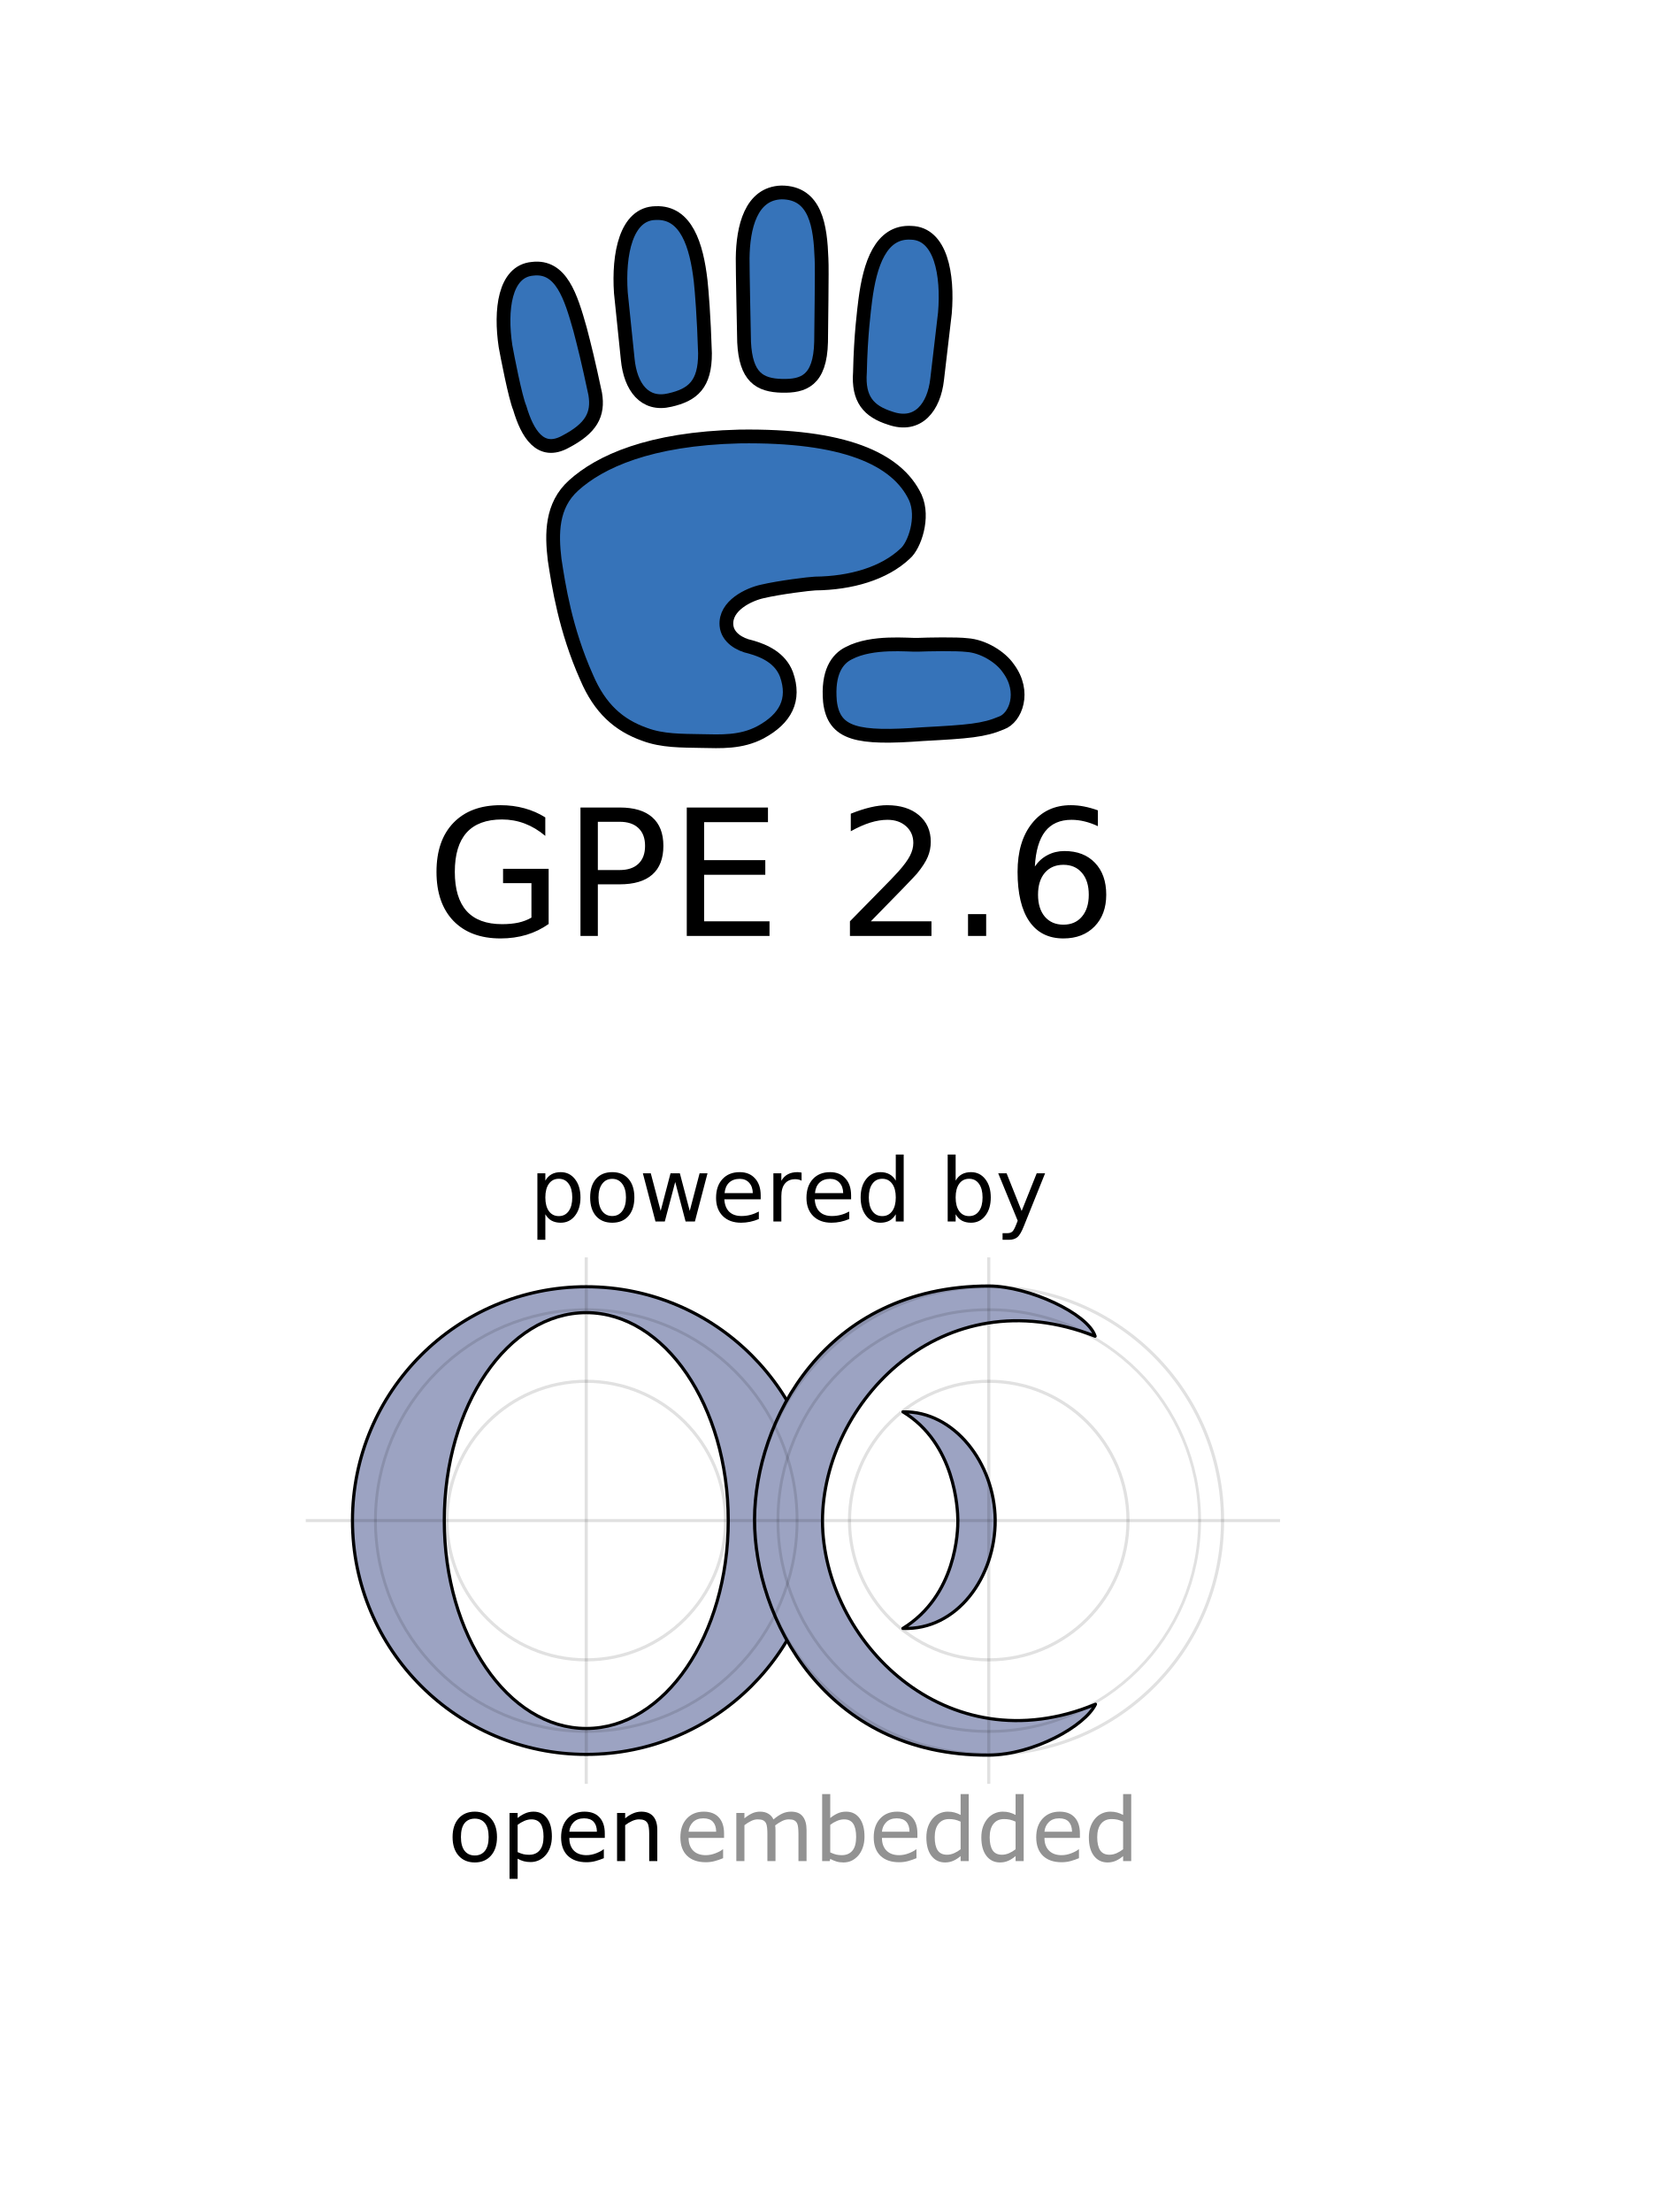
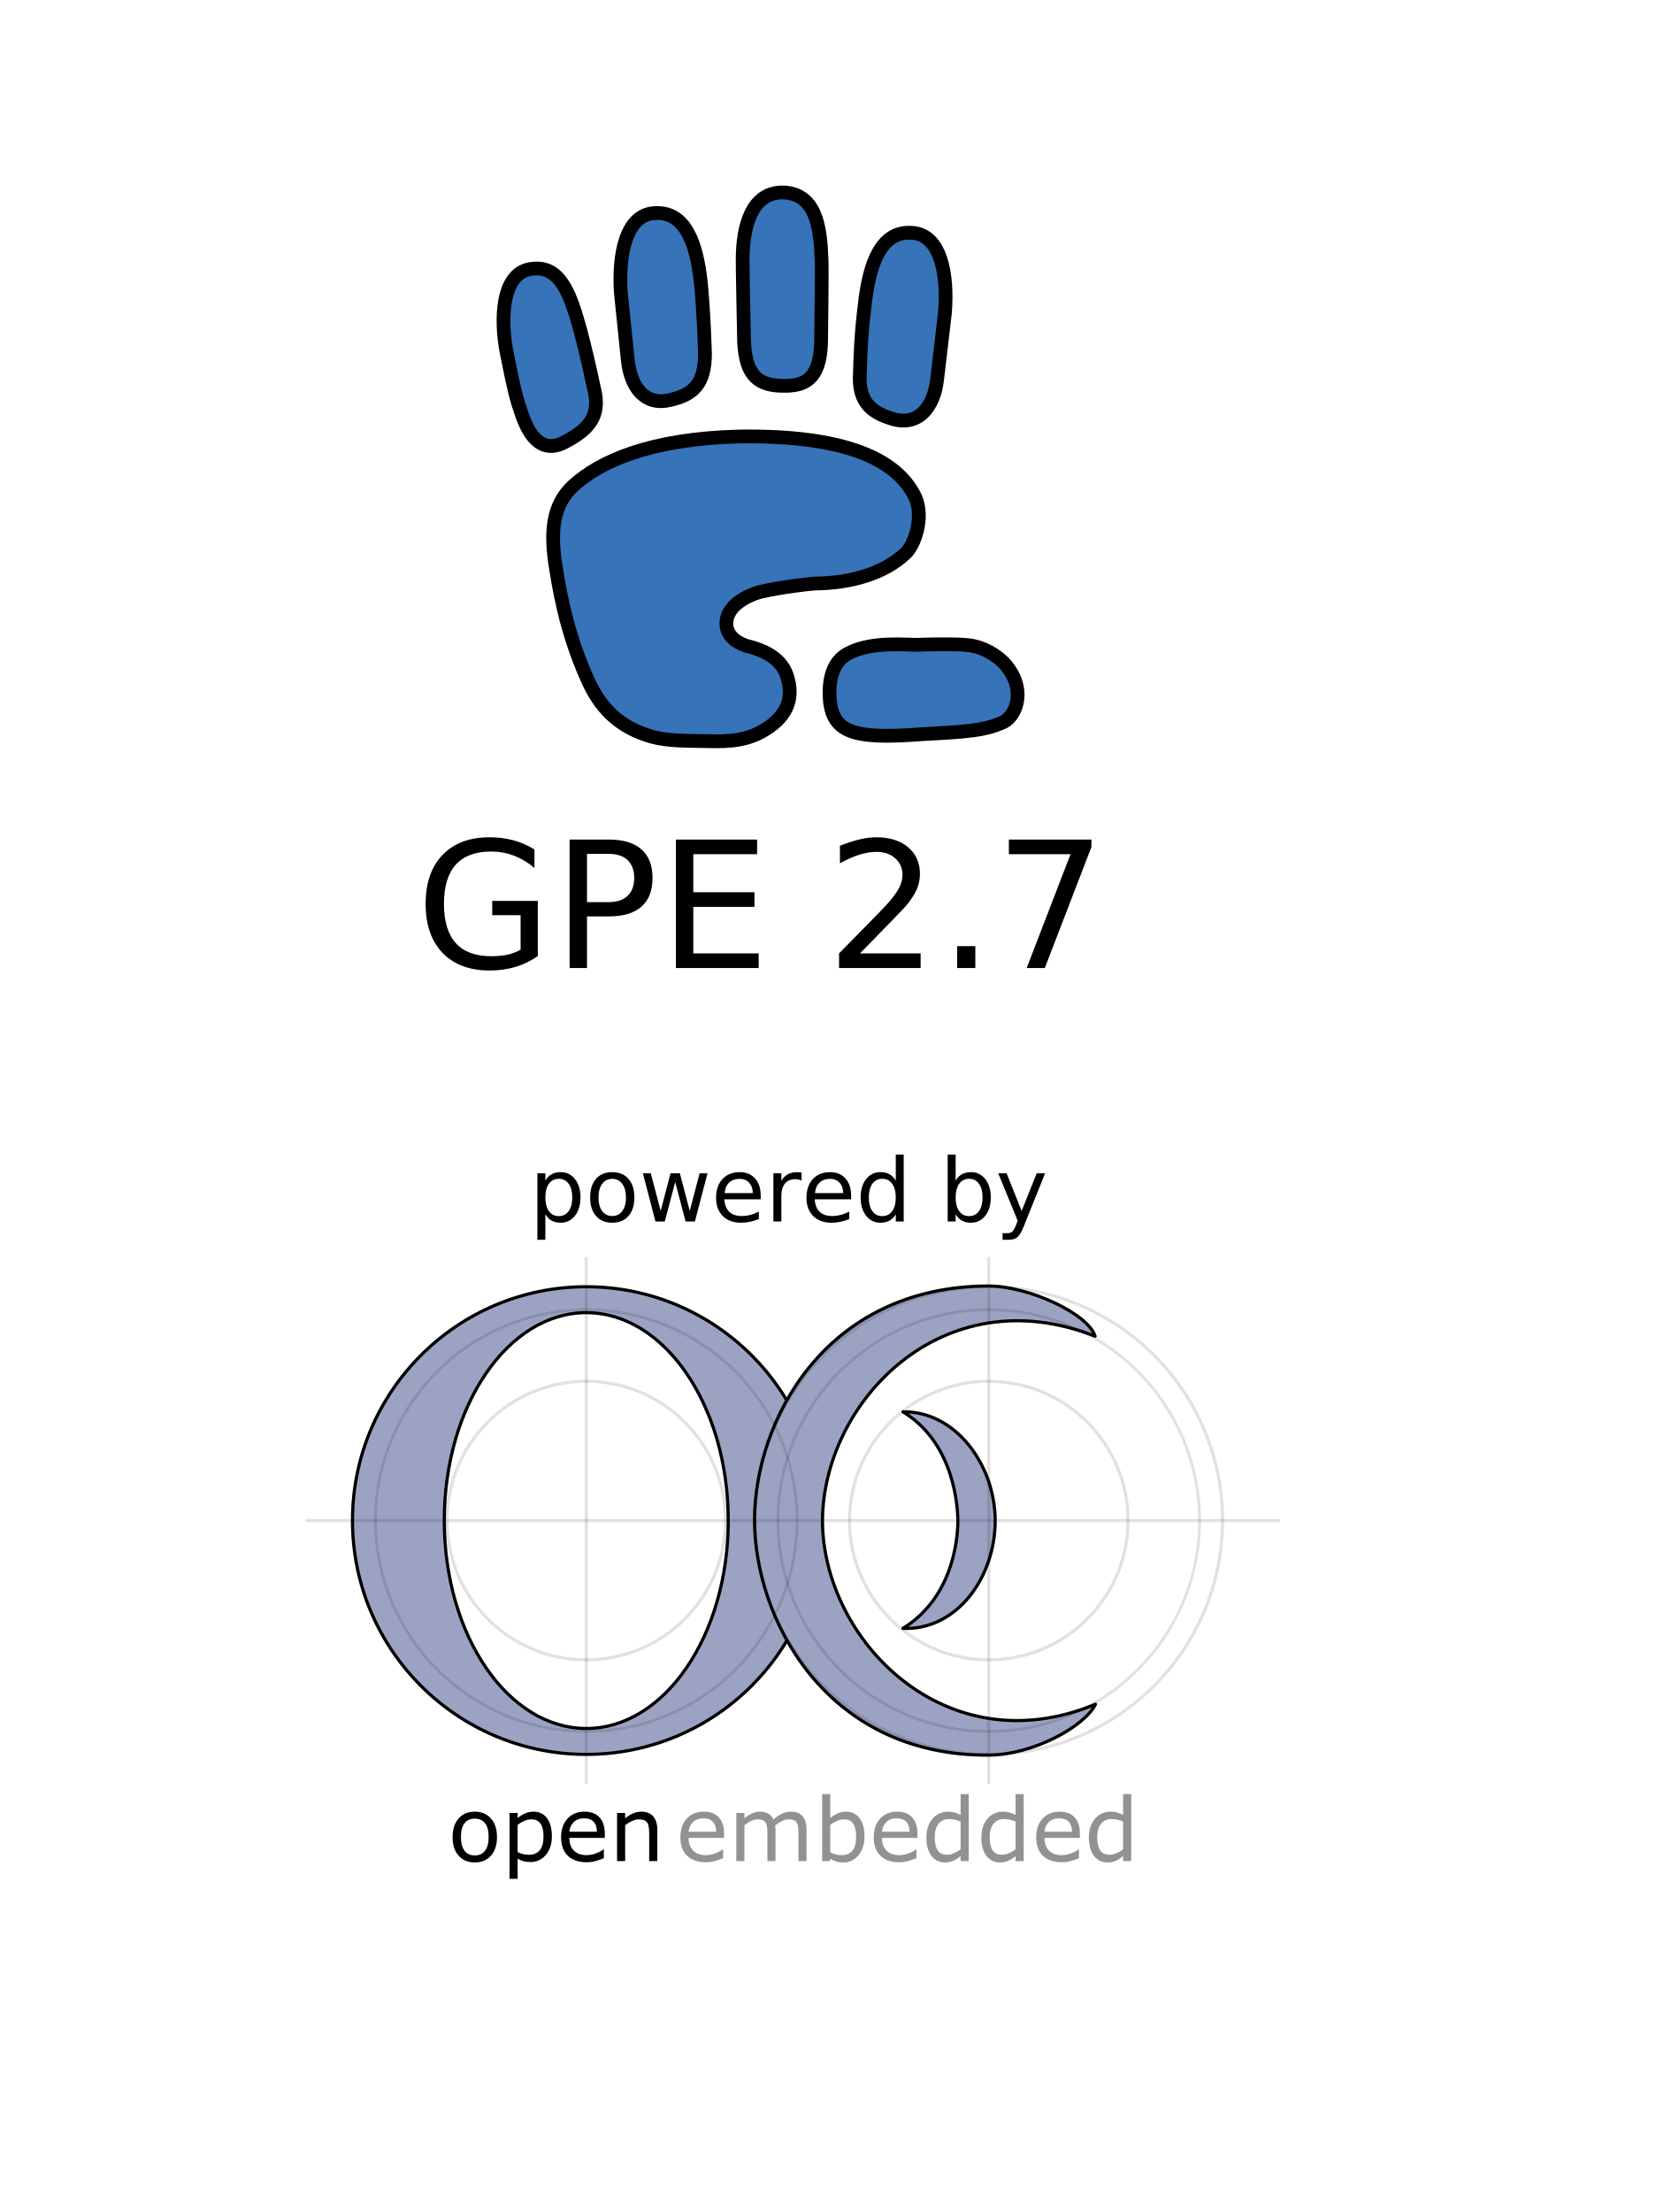
<svg xmlns="http://www.w3.org/2000/svg" id="svg1" width="170pt" height="226pt">
  <defs id="defs3" />
  <path style="fill:#9ca3c2;fill-rule:evenodd;stroke:#000000;stroke-width:0.863;stroke-linecap:round;stroke-linejoin:round;" d="M 150.606,91.743 C 150.606,126.909 122.065,155.45 86.899,155.45 C 51.733,155.45 23.192,126.909 23.192,91.743 C 23.192,56.577 51.733,28.036 86.899,28.036 C 122.065,28.036 150.606,56.577 150.606,91.743 z M 125.591,91.743 C 125.591,123.013 108.257,148.391 86.899,148.391 C 65.541,148.391 48.207,123.013 48.207,91.743 C 48.207,60.474 65.541,35.096 86.899,35.096 C 108.257,35.096 125.591,60.474 125.591,91.743 z " id="path861" transform="matrix(0.5,0,0,0.5,36.4299,161.2702)" />
  <path style="fill:#9ca3c2;fill-rule:evenodd;stroke:#000000;stroke-width:0.863;stroke-linecap:round;stroke-linejoin:round;" d="M 132.751,91.356 C 132.874,64.918 151.728,27.859 196.64,27.835 C 207.455,27.891 223.639,35.347 225.56,41.517 C 183.84,25.117 151.356,59.62 151.265,91.865 C 151.427,124.366 184.868,158.684 225.665,141.784 C 222.828,147.711 208.802,155.593 196.503,155.65 C 151.845,155.859 132.628,118.05 132.751,91.356 z " id="path869" transform="matrix(0.5,0,0,0.5,36.4299,161.2702)" />
  <path style="fill:#9ca3c2;fill-rule:evenodd;stroke:#000000;stroke-width:0.863;stroke-linecap:round;stroke-linejoin:round;" d="M 173.209 62.125 C 187.101 61.829 198.17 76.017 198.335 91.566 C 198.413 107.2 187.913 121.687 173.185 121.126 C 187.796 112.152 188.192 94.485 188.159 91.616 C 188.127 88.661 187.449 70.739 173.209 62.125 z " id="path877" transform="matrix(0.5,0,0,0.5,36.4299,161.2702)" />
  <path transform="matrix(0.214671,0,0,0.214671,-58.23349,25.56978)" style="font-size:56;stroke-width:3pt;font-family:Verdana;" d="M 688.459,1061.92 L 683.318,1061.92 L 683.318,1044.53 C 683.318,1043.126 683.236,1041.813 683.072,1040.592 C 682.908,1039.352 682.607,1038.386 682.17,1037.694 C 681.714,1036.928 681.058,1036.363 680.201,1035.998 C 679.344,1035.616 678.232,1035.424 676.865,1035.424 C 675.461,1035.424 673.994,1035.77 672.463,1036.463 C 670.932,1037.156 669.464,1038.04 668.06,1039.116 L 668.06,1061.92 L 662.92,1061.92 L 662.92,1031.377 L 668.06,1031.377 L 668.06,1034.768 C 669.665,1033.437 671.323,1032.398 673.037,1031.651 C 674.751,1030.903 676.51,1030.53 678.314,1030.53 C 681.614,1030.53 684.129,1031.523 685.861,1033.51 C 687.593,1035.497 688.459,1038.359 688.459,1042.096 L 688.459,1061.92 z M 655.127,1047.182 L 632.623,1047.182 C 632.623,1049.06 632.905,1050.7 633.471,1052.104 C 634.036,1053.489 634.81,1054.629 635.795,1055.522 C 636.743,1056.397 637.864,1057.053 639.158,1057.491 C 640.471,1057.928 641.911,1058.147 643.478,1058.147 C 645.557,1058.147 647.644,1057.737 649.74,1056.916 C 651.855,1056.078 653.359,1055.257 654.252,1054.455 L 654.525,1054.455 L 654.525,1060.061 C 652.793,1060.79 651.025,1061.401 649.221,1061.893 C 647.416,1062.385 645.52,1062.631 643.533,1062.631 C 638.465,1062.631 634.51,1061.264 631.666,1058.53 C 628.822,1055.777 627.4,1051.876 627.4,1046.826 C 627.4,1041.832 628.758,1037.867 631.474,1034.932 C 634.209,1031.997 637.8,1030.53 642.248,1030.53 C 646.368,1030.53 649.54,1031.733 651.764,1034.139 C 654.006,1036.545 655.127,1039.963 655.127,1044.393 L 655.127,1047.182 z M 650.123,1043.244 C 650.105,1040.546 649.421,1038.459 648.072,1036.983 C 646.741,1035.506 644.709,1034.768 641.974,1034.768 C 639.222,1034.768 637.025,1035.579 635.385,1037.201 C 633.762,1038.824 632.842,1040.838 632.623,1043.244 L 650.123,1043.244 z M 621.549,1046.28 C 621.549,1048.759 621.193,1051.028 620.482,1053.088 C 619.771,1055.13 618.769,1056.862 617.474,1058.283 C 616.271,1059.632 614.849,1060.681 613.209,1061.428 C 611.586,1062.157 609.864,1062.522 608.041,1062.522 C 606.455,1062.522 605.015,1062.349 603.721,1062.002 C 602.445,1061.656 601.141,1061.118 599.81,1060.389 L 599.81,1073.186 L 594.67,1073.186 L 594.67,1031.377 L 599.81,1031.377 L 599.81,1034.576 C 601.178,1033.428 602.709,1032.471 604.404,1031.705 C 606.118,1030.921 607.941,1030.53 609.873,1030.53 C 613.555,1030.53 616.417,1031.924 618.459,1034.713 C 620.519,1037.484 621.549,1041.339 621.549,1046.28 z M 616.244,1046.416 C 616.244,1042.734 615.615,1039.981 614.357,1038.158 C 613.099,1036.335 611.167,1035.424 608.56,1035.424 C 607.084,1035.424 605.598,1035.743 604.103,1036.381 C 602.609,1037.019 601.178,1037.858 599.81,1038.897 L 599.81,1056.205 C 601.269,1056.862 602.517,1057.308 603.557,1057.545 C 604.614,1057.782 605.808,1057.901 607.139,1057.901 C 610.001,1057.901 612.234,1056.935 613.838,1055.002 C 615.442,1053.07 616.244,1050.208 616.244,1046.416 z M 586.713,1046.662 C 586.713,1051.639 585.437,1055.567 582.885,1058.447 C 580.333,1061.328 576.915,1062.768 572.631,1062.768 C 568.31,1062.768 564.874,1061.328 562.322,1058.447 C 559.788,1055.567 558.521,1051.639 558.521,1046.662 C 558.521,1041.686 559.788,1037.757 562.322,1034.877 C 564.874,1031.979 568.31,1030.53 572.631,1030.53 C 576.915,1030.53 580.333,1031.979 582.885,1034.877 C 585.437,1037.757 586.713,1041.686 586.713,1046.662 z M 581.408,1046.662 C 581.408,1042.707 580.633,1039.772 579.084,1037.858 C 577.534,1035.925 575.383,1034.959 572.631,1034.959 C 569.842,1034.959 567.672,1035.925 566.123,1037.858 C 564.592,1039.772 563.826,1042.707 563.826,1046.662 C 563.826,1050.491 564.601,1053.398 566.15,1055.385 C 567.7,1057.354 569.86,1058.338 572.631,1058.338 C 575.365,1058.338 577.507,1057.363 579.057,1055.412 C 580.624,1053.444 581.408,1050.527 581.408,1046.662 z " id="path1883" />
  <path transform="matrix(0.214671,0,0,0.214671,-59.40027,25.56978)" style="font-size:56;fill:#929292;stroke-width:3pt;font-family:Verdana;" d="M 994.687,1061.92 L 989.546,1061.92 L 989.546,1058.721 C 988.069,1059.997 986.529,1060.991 984.925,1061.701 C 983.321,1062.412 981.58,1062.768 979.702,1062.768 C 976.056,1062.768 973.158,1061.364 971.007,1058.557 C 968.874,1055.75 967.808,1051.858 967.808,1046.881 C 967.808,1044.293 968.172,1041.987 968.901,1039.963 C 969.649,1037.94 970.651,1036.217 971.909,1034.795 C 973.149,1033.41 974.589,1032.352 976.23,1031.623 C 977.888,1030.894 979.602,1030.53 981.37,1030.53 C 982.974,1030.53 984.396,1030.703 985.636,1031.049 C 986.875,1031.377 988.179,1031.897 989.546,1032.608 L 989.546,1019.373 L 994.687,1019.373 L 994.687,1061.92 z M 989.546,1054.401 L 989.546,1036.873 C 988.161,1036.254 986.921,1035.825 985.827,1035.588 C 984.733,1035.351 983.539,1035.233 982.245,1035.233 C 979.365,1035.233 977.123,1036.235 975.519,1038.241 C 973.914,1040.246 973.112,1043.089 973.112,1046.772 C 973.112,1050.399 973.732,1053.161 974.972,1055.057 C 976.211,1056.935 978.198,1057.873 980.933,1057.873 C 982.391,1057.873 983.868,1057.554 985.362,1056.916 C 986.857,1056.26 988.252,1055.421 989.546,1054.401 z M 962.12,1047.182 L 939.616,1047.182 C 939.616,1049.06 939.899,1050.7 940.464,1052.104 C 941.029,1053.489 941.804,1054.629 942.788,1055.522 C 943.736,1056.397 944.857,1057.053 946.151,1057.491 C 947.464,1057.928 948.904,1058.147 950.472,1058.147 C 952.55,1058.147 954.637,1057.737 956.733,1056.916 C 958.848,1056.078 960.352,1055.257 961.245,1054.455 L 961.519,1054.455 L 961.519,1060.061 C 959.787,1060.79 958.019,1061.401 956.214,1061.893 C 954.409,1062.385 952.513,1062.631 950.526,1062.631 C 945.459,1062.631 941.503,1061.264 938.659,1058.53 C 935.815,1055.777 934.394,1051.876 934.394,1046.826 C 934.394,1041.832 935.752,1037.867 938.468,1034.932 C 941.202,1031.997 944.793,1030.53 949.241,1030.53 C 953.361,1030.53 956.533,1031.733 958.757,1034.139 C 960.999,1036.545 962.12,1039.963 962.12,1044.393 L 962.12,1047.182 z M 957.116,1043.244 C 957.098,1040.546 956.414,1038.459 955.065,1036.983 C 953.735,1035.506 951.702,1034.768 948.968,1034.768 C 946.215,1034.768 944.019,1035.579 942.378,1037.201 C 940.756,1038.824 939.835,1040.838 939.616,1043.244 L 957.116,1043.244 z M 926.437,1061.92 L 921.296,1061.92 L 921.296,1058.721 C 919.819,1059.997 918.279,1060.991 916.675,1061.701 C 915.071,1062.412 913.33,1062.768 911.452,1062.768 C 907.806,1062.768 904.908,1061.364 902.757,1058.557 C 900.624,1055.75 899.558,1051.858 899.558,1046.881 C 899.558,1044.293 899.922,1041.987 900.651,1039.963 C 901.399,1037.94 902.401,1036.217 903.659,1034.795 C 904.899,1033.41 906.339,1032.352 907.98,1031.623 C 909.638,1030.894 911.352,1030.53 913.12,1030.53 C 914.724,1030.53 916.146,1030.703 917.386,1031.049 C 918.625,1031.377 919.929,1031.897 921.296,1032.608 L 921.296,1019.373 L 926.437,1019.373 L 926.437,1061.92 z M 921.296,1054.401 L 921.296,1036.873 C 919.911,1036.254 918.671,1035.825 917.577,1035.588 C 916.483,1035.351 915.289,1035.233 913.995,1035.233 C 911.115,1035.233 908.873,1036.235 907.269,1038.241 C 905.664,1040.246 904.862,1043.089 904.862,1046.772 C 904.862,1050.399 905.482,1053.161 906.722,1055.057 C 907.961,1056.935 909.948,1057.873 912.683,1057.873 C 914.141,1057.873 915.618,1057.554 917.112,1056.916 C 918.607,1056.26 920.002,1055.421 921.296,1054.401 z M 891.546,1061.92 L 886.405,1061.92 L 886.405,1058.721 C 884.929,1059.997 883.388,1060.991 881.784,1061.701 C 880.18,1062.412 878.439,1062.768 876.562,1062.768 C 872.916,1062.768 870.017,1061.364 867.866,1058.557 C 865.733,1055.75 864.667,1051.858 864.667,1046.881 C 864.667,1044.293 865.032,1041.987 865.761,1039.963 C 866.508,1037.94 867.511,1036.217 868.769,1034.795 C 870.008,1033.41 871.448,1032.352 873.089,1031.623 C 874.748,1030.894 876.461,1030.53 878.23,1030.53 C 879.834,1030.53 881.256,1030.703 882.495,1031.049 C 883.735,1031.377 885.038,1031.897 886.405,1032.608 L 886.405,1019.373 L 891.546,1019.373 L 891.546,1061.92 z M 886.405,1054.401 L 886.405,1036.873 C 885.02,1036.254 883.78,1035.825 882.687,1035.588 C 881.593,1035.351 880.399,1035.233 879.105,1035.233 C 876.224,1035.233 873.982,1036.235 872.378,1038.241 C 870.774,1040.246 869.972,1043.089 869.972,1046.772 C 869.972,1050.399 870.592,1053.161 871.831,1055.057 C 873.071,1056.935 875.058,1057.873 877.792,1057.873 C 879.25,1057.873 880.727,1057.554 882.222,1056.916 C 883.717,1056.26 885.111,1055.421 886.405,1054.401 z M 858.98,1047.182 L 836.476,1047.182 C 836.476,1049.06 836.758,1050.7 837.323,1052.104 C 837.888,1053.489 838.663,1054.629 839.648,1055.522 C 840.595,1056.397 841.717,1057.053 843.011,1057.491 C 844.323,1057.928 845.763,1058.147 847.331,1058.147 C 849.409,1058.147 851.496,1057.737 853.593,1056.916 C 855.707,1056.078 857.211,1055.257 858.105,1054.455 L 858.378,1054.455 L 858.378,1060.061 C 856.646,1060.79 854.878,1061.401 853.073,1061.893 C 851.269,1062.385 849.373,1062.631 847.386,1062.631 C 842.318,1062.631 838.362,1061.264 835.519,1058.53 C 832.675,1055.777 831.253,1051.876 831.253,1046.826 C 831.253,1041.832 832.611,1037.867 835.327,1034.932 C 838.062,1031.997 841.653,1030.53 846.101,1030.53 C 850.22,1030.53 853.392,1031.733 855.616,1034.139 C 857.858,1036.545 858.98,1039.963 858.98,1044.393 L 858.98,1047.182 z M 853.976,1043.244 C 853.957,1040.546 853.274,1038.459 851.925,1036.983 C 850.594,1035.506 848.562,1034.768 845.827,1034.768 C 843.075,1034.768 840.878,1035.579 839.237,1037.201 C 837.615,1038.824 836.694,1040.838 836.476,1043.244 L 853.976,1043.244 z M 825.401,1046.416 C 825.401,1048.968 825.037,1051.265 824.308,1053.307 C 823.597,1055.349 822.631,1057.062 821.409,1058.447 C 820.115,1059.888 818.693,1060.972 817.144,1061.701 C 815.594,1062.412 813.89,1062.768 812.03,1062.768 C 810.299,1062.768 808.786,1062.558 807.491,1062.139 C 806.197,1061.738 804.921,1061.191 803.663,1060.498 L 803.335,1061.92 L 798.523,1061.92 L 798.523,1019.373 L 803.663,1019.373 L 803.663,1034.576 C 805.103,1033.391 806.635,1032.425 808.257,1031.678 C 809.879,1030.912 811.702,1030.53 813.726,1030.53 C 817.335,1030.53 820.179,1031.915 822.257,1034.686 C 824.353,1037.457 825.401,1041.367 825.401,1046.416 z M 820.097,1046.553 C 820.097,1042.907 819.495,1040.145 818.292,1038.268 C 817.089,1036.372 815.148,1035.424 812.468,1035.424 C 810.973,1035.424 809.46,1035.752 807.929,1036.408 C 806.398,1037.046 804.976,1037.876 803.663,1038.897 L 803.663,1056.397 C 805.121,1057.053 806.37,1057.509 807.409,1057.764 C 808.467,1058.019 809.661,1058.147 810.991,1058.147 C 813.835,1058.147 816.059,1057.217 817.663,1055.358 C 819.286,1053.48 820.097,1050.545 820.097,1046.553 z M 788.624,1061.92 L 783.483,1061.92 L 783.483,1044.53 C 783.483,1043.217 783.42,1041.95 783.292,1040.729 C 783.183,1039.507 782.937,1038.532 782.554,1037.803 C 782.135,1037.019 781.533,1036.427 780.749,1036.026 C 779.965,1035.625 778.835,1035.424 777.358,1035.424 C 775.918,1035.424 774.478,1035.789 773.038,1036.518 C 771.598,1037.229 770.158,1038.14 768.718,1039.252 C 768.773,1039.671 768.818,1040.164 768.855,1040.729 C 768.891,1041.276 768.909,1041.822 768.909,1042.369 L 768.909,1061.92 L 763.769,1061.92 L 763.769,1044.53 C 763.769,1043.181 763.705,1041.905 763.577,1040.701 C 763.468,1039.48 763.222,1038.505 762.839,1037.776 C 762.42,1036.992 761.818,1036.408 761.034,1036.026 C 760.25,1035.625 759.12,1035.424 757.644,1035.424 C 756.24,1035.424 754.827,1035.77 753.405,1036.463 C 752.002,1037.156 750.598,1038.04 749.194,1039.116 L 749.194,1061.92 L 744.054,1061.92 L 744.054,1031.377 L 749.194,1031.377 L 749.194,1034.768 C 750.799,1033.437 752.394,1032.398 753.98,1031.651 C 755.584,1030.903 757.288,1030.53 759.093,1030.53 C 761.171,1030.53 762.93,1030.967 764.37,1031.842 C 765.829,1032.717 766.913,1033.929 767.624,1035.479 C 769.702,1033.729 771.598,1032.471 773.312,1031.705 C 775.025,1030.921 776.857,1030.53 778.808,1030.53 C 782.162,1030.53 784.632,1031.55 786.218,1033.592 C 787.822,1035.616 788.624,1038.45 788.624,1042.096 L 788.624,1061.92 z M 736.261,1047.182 L 713.757,1047.182 C 713.757,1049.06 714.039,1050.7 714.605,1052.104 C 715.17,1053.489 715.944,1054.629 716.929,1055.522 C 717.877,1056.397 718.998,1057.053 720.292,1057.491 C 721.605,1057.928 723.045,1058.147 724.612,1058.147 C 726.69,1058.147 728.778,1057.737 730.874,1056.916 C 732.989,1056.078 734.493,1055.257 735.386,1054.455 L 735.659,1054.455 L 735.659,1060.061 C 733.927,1060.79 732.159,1061.401 730.355,1061.893 C 728.55,1062.385 726.654,1062.631 724.667,1062.631 C 719.599,1062.631 715.644,1061.264 712.8,1058.53 C 709.956,1055.777 708.534,1051.876 708.534,1046.826 C 708.534,1041.832 709.892,1037.867 712.608,1034.932 C 715.343,1031.997 718.934,1030.53 723.382,1030.53 C 727.502,1030.53 730.674,1031.733 732.898,1034.139 C 735.14,1036.545 736.261,1039.963 736.261,1044.393 L 736.261,1047.182 z M 731.257,1043.244 C 731.239,1040.546 730.555,1038.459 729.206,1036.983 C 727.875,1035.506 725.843,1034.768 723.108,1034.768 C 720.356,1034.768 718.159,1035.579 716.519,1037.201 C 714.896,1038.824 713.976,1040.838 713.757,1043.244 L 731.257,1043.244 z " id="path1884" />
  <g id="g945" style="stroke:#000000;stroke-opacity:0.12;" transform="matrix(0.5,0,0,0.5,36.4299,161.2702)">
    <path style="fill:none;fill-opacity:0.75;fill-rule:evenodd;stroke:#000000;stroke-width:1.25;stroke-opacity:0.12;" d="M 210.101,527.64 L 600.376,527.64" id="path840" transform="matrix(0.680271,0,0,0.680271,-132.4632,-267.1952)" />
    <path style="fill:none;fill-rule:evenodd;stroke:#000000;stroke-width:1.25;stroke-linejoin:round;stroke-opacity:0.12;" d="M 577.344,527.64 C 577.344,579.335 535.389,621.289 483.694,621.289 C 432,621.289 390.045,579.335 390.045,527.64 C 390.045,475.946 432,433.991 483.694,433.991 C 535.389,433.991 577.344,475.946 577.344,527.64 z " id="path849" transform="matrix(0.680271,0,0,0.680271,-132.4632,-267.1952)" />
    <path style="fill:none;fill-rule:evenodd;stroke:#000000;stroke-width:1.25;stroke-linejoin:round;stroke-opacity:0.12;" d="M 378.243,527.64 C 378.243,558.431 353.254,583.42 322.463,583.42 C 291.672,583.42 266.683,558.431 266.683,527.64 C 266.683,496.849 291.672,471.86 322.463,471.86 C 353.254,471.86 378.243,496.849 378.243,527.64 z " id="path839" transform="matrix(0.680271,0,0,0.680271,-132.4632,-267.1952)" />
    <path style="fill:none;fill-opacity:0.75;fill-rule:evenodd;stroke:#000000;stroke-width:1.25;stroke-linejoin:round;stroke-opacity:0.12;" d="M 322.463,422.212 L 322.463,633.069" id="path841" transform="matrix(0.680271,0,0,0.680271,-132.4632,-267.1952)" />
    <path style="fill:none;fill-rule:evenodd;stroke:#000000;stroke-width:1.25;stroke-linejoin:round;stroke-opacity:0.12;" d="M 539.475,527.64 C 539.475,558.431 514.485,583.42 483.694,583.42 C 452.904,583.42 427.914,558.431 427.914,527.64 C 427.914,496.849 452.904,471.86 483.694,471.86 C 514.485,471.86 539.475,496.849 539.475,527.64 z " id="path850" transform="matrix(0.680271,0,0,0.680271,-132.4632,-267.1952)" />
    <path style="fill:none;fill-opacity:0.75;fill-rule:evenodd;stroke:#000000;stroke-width:1.25;stroke-linejoin:round;stroke-opacity:0.12;" d="M 483.694,422.212 L 483.694,633.069" id="path851" transform="matrix(0.680271,0,0,0.680271,-132.4632,-267.1952)" />
    <path style="fill:none;fill-rule:evenodd;stroke:#000000;stroke-width:0.767;stroke-linejoin:round;stroke-opacity:0.12;" d="M 144.35,91.743 C 144.35,123.456 118.612,149.194 86.899,149.194 C 55.186,149.194 29.448,123.456 29.448,91.743 C 29.448,60.03 55.186,34.293 86.899,34.293 C 118.612,34.293 144.35,60.03 144.35,91.743 z " id="path943" />
    <path style="fill:none;fill-rule:evenodd;stroke:#000000;stroke-width:0.767;stroke-linejoin:round;stroke-opacity:0.12;" d="M 254.031,91.743 C 254.031,123.456 228.293,149.194 196.58,149.194 C 164.867,149.194 139.13,123.456 139.13,91.743 C 139.13,60.03 164.867,34.292 196.58,34.292 C 228.293,34.292 254.031,60.03 254.031,91.743 z " id="path944" />
  </g>
  <path transform="translate(-96.25,95)" style="font-size:12;stroke-width:1pt;font-family:Bitstream Vera Sans;" d="M 235.763,72.007 C 235.458,72.789 235.161,73.298 234.872,73.537 C 234.583,73.775 234.196,73.894 233.712,73.894 L 232.851,73.894 L 232.851,72.992 L 233.483,72.992 C 233.78,72.992 234.011,72.921 234.175,72.781 C 234.339,72.64 234.52,72.308 234.72,71.785 L 234.913,71.293 L 232.259,64.836 L 233.401,64.836 L 235.452,69.968 L 237.503,64.836 L 238.645,64.836 L 235.763,72.007 z M 230.126,68.123 C 230.126,67.33 229.962,66.709 229.634,66.259 C 229.309,65.806 228.862,65.58 228.292,65.58 C 227.722,65.58 227.272,65.806 226.944,66.259 C 226.62,66.709 226.458,67.33 226.458,68.123 C 226.458,68.916 226.62,69.539 226.944,69.992 C 227.272,70.441 227.722,70.666 228.292,70.666 C 228.862,70.666 229.309,70.441 229.634,69.992 C 229.962,69.539 230.126,68.916 230.126,68.123 z M 226.458,65.832 C 226.684,65.441 226.97,65.152 227.313,64.964 C 227.661,64.773 228.075,64.677 228.556,64.677 C 229.352,64.677 229.999,64.994 230.495,65.627 C 230.995,66.259 231.245,67.091 231.245,68.123 C 231.245,69.154 230.995,69.986 230.495,70.619 C 229.999,71.252 229.352,71.568 228.556,71.568 C 228.075,71.568 227.661,71.474 227.313,71.287 C 226.97,71.095 226.684,70.804 226.458,70.414 L 226.458,71.398 L 225.374,71.398 L 225.374,62.281 L 226.458,62.281 L 226.458,65.832 z M 218.302,65.832 L 218.302,62.281 L 219.38,62.281 L 219.38,71.398 L 218.302,71.398 L 218.302,70.414 C 218.075,70.804 217.788,71.095 217.44,71.287 C 217.097,71.474 216.683,71.568 216.198,71.568 C 215.405,71.568 214.759,71.252 214.259,70.619 C 213.763,69.986 213.515,69.154 213.515,68.123 C 213.515,67.091 213.763,66.259 214.259,65.627 C 214.759,64.994 215.405,64.677 216.198,64.677 C 216.683,64.677 217.097,64.773 217.44,64.964 C 217.788,65.152 218.075,65.441 218.302,65.832 z M 214.628,68.123 C 214.628,68.916 214.79,69.539 215.114,69.992 C 215.442,70.441 215.892,70.666 216.462,70.666 C 217.032,70.666 217.481,70.441 217.809,69.992 C 218.138,69.539 218.302,68.916 218.302,68.123 C 218.302,67.33 218.138,66.709 217.809,66.259 C 217.481,65.806 217.032,65.58 216.462,65.58 C 215.892,65.58 215.442,65.806 215.114,66.259 C 214.79,66.709 214.628,67.33 214.628,68.123 z M 212.214,67.847 L 212.214,68.375 L 207.257,68.375 C 207.304,69.117 207.526,69.683 207.925,70.074 C 208.327,70.461 208.886,70.654 209.601,70.654 C 210.015,70.654 210.415,70.603 210.802,70.502 C 211.192,70.4 211.579,70.248 211.962,70.045 L 211.962,71.064 C 211.575,71.228 211.179,71.353 210.772,71.439 C 210.366,71.525 209.954,71.568 209.536,71.568 C 208.489,71.568 207.659,71.263 207.046,70.654 C 206.436,70.045 206.132,69.22 206.132,68.181 C 206.132,67.107 206.421,66.255 206.999,65.627 C 207.581,64.994 208.364,64.677 209.349,64.677 C 210.231,64.677 210.929,64.962 211.44,65.533 C 211.956,66.099 212.214,66.871 212.214,67.847 z M 211.136,67.531 C 211.128,66.941 210.962,66.47 210.638,66.119 C 210.317,65.767 209.892,65.591 209.36,65.591 C 208.759,65.591 208.276,65.761 207.913,66.101 C 207.554,66.441 207.347,66.92 207.292,67.537 L 211.136,67.531 z M 205.47,65.843 C 205.349,65.773 205.216,65.722 205.071,65.691 C 204.931,65.656 204.774,65.638 204.602,65.638 C 203.993,65.638 203.524,65.837 203.196,66.236 C 202.872,66.63 202.71,67.199 202.71,67.941 L 202.71,71.398 L 201.626,71.398 L 201.626,64.836 L 202.71,64.836 L 202.71,65.855 C 202.936,65.457 203.231,65.162 203.595,64.97 C 203.958,64.775 204.399,64.677 204.919,64.677 C 204.993,64.677 205.075,64.683 205.165,64.695 C 205.255,64.703 205.354,64.716 205.464,64.736 L 205.47,65.843 z M 199.897,67.847 L 199.897,68.375 L 194.94,68.375 C 194.987,69.117 195.21,69.683 195.608,70.074 C 196.011,70.461 196.569,70.654 197.284,70.654 C 197.698,70.654 198.099,70.603 198.485,70.502 C 198.876,70.4 199.263,70.248 199.645,70.045 L 199.645,71.064 C 199.259,71.228 198.862,71.353 198.456,71.439 C 198.05,71.525 197.638,71.568 197.22,71.568 C 196.173,71.568 195.343,71.263 194.729,70.654 C 194.12,70.045 193.815,69.22 193.815,68.181 C 193.815,67.107 194.104,66.255 194.683,65.627 C 195.265,64.994 196.048,64.677 197.032,64.677 C 197.915,64.677 198.612,64.962 199.124,65.533 C 199.64,66.099 199.897,66.871 199.897,67.847 z M 198.819,67.531 C 198.811,66.941 198.645,66.47 198.321,66.119 C 198.001,65.767 197.575,65.591 197.044,65.591 C 196.442,65.591 195.96,65.761 195.597,66.101 C 195.237,66.441 195.03,66.92 194.976,67.537 L 198.819,67.531 z M 183.843,64.836 L 184.921,64.836 L 186.268,69.957 L 187.61,64.836 L 188.882,64.836 L 190.229,69.957 L 191.571,64.836 L 192.649,64.836 L 190.933,71.398 L 189.661,71.398 L 188.249,66.019 L 186.831,71.398 L 185.559,71.398 L 183.843,64.836 z M 179.671,65.591 C 179.093,65.591 178.636,65.818 178.3,66.271 C 177.964,66.72 177.796,67.337 177.796,68.123 C 177.796,68.908 177.962,69.527 178.294,69.98 C 178.63,70.429 179.089,70.654 179.671,70.654 C 180.245,70.654 180.7,70.427 181.036,69.974 C 181.372,69.521 181.54,68.904 181.54,68.123 C 181.54,67.345 181.372,66.73 181.036,66.277 C 180.7,65.82 180.245,65.591 179.671,65.591 z M 179.671,64.677 C 180.608,64.677 181.345,64.982 181.88,65.591 C 182.415,66.201 182.683,67.045 182.683,68.123 C 182.683,69.197 182.415,70.041 181.88,70.654 C 181.345,71.263 180.608,71.568 179.671,71.568 C 178.729,71.568 177.991,71.263 177.456,70.654 C 176.925,70.041 176.659,69.197 176.659,68.123 C 176.659,67.045 176.925,66.201 177.456,65.591 C 177.991,64.982 178.729,64.677 179.671,64.677 z M 170.554,70.414 L 170.554,73.894 L 169.47,73.894 L 169.47,64.836 L 170.554,64.836 L 170.554,65.832 C 170.78,65.441 171.065,65.152 171.409,64.964 C 171.757,64.773 172.171,64.677 172.651,64.677 C 173.448,64.677 174.095,64.994 174.591,65.627 C 175.091,66.259 175.341,67.091 175.341,68.123 C 175.341,69.154 175.091,69.986 174.591,70.619 C 174.095,71.252 173.448,71.568 172.651,71.568 C 172.171,71.568 171.757,71.474 171.409,71.287 C 171.065,71.095 170.78,70.804 170.554,70.414 z M 174.222,68.123 C 174.222,67.33 174.058,66.709 173.729,66.259 C 173.405,65.806 172.958,65.58 172.388,65.58 C 171.817,65.58 171.368,65.806 171.04,66.259 C 170.716,66.709 170.554,67.33 170.554,68.123 C 170.554,68.916 170.716,69.539 171.04,69.992 C 171.368,70.441 171.817,70.666 172.388,70.666 C 172.958,70.666 173.405,70.441 173.729,69.992 C 174.058,69.539 174.222,68.916 174.222,68.123 z " id="path1872" />
  <g id="g625" transform="matrix(0.375,0,0,0.375,40.3095,-168.7016)" style="">
    <path style="font-size:12;fill:#3673b9;fill-rule:evenodd;stroke:#000000;stroke-width:5;stroke-linecap:round;stroke-linejoin:round;" d="M 94.024 653.144 C 92.915 643.848 92.793 633.53 100.937 626.205 C 110.403 617.654 128.339 609.24 161.179 608.437 C 198.937 607.895 218.386 616.406 225.076 630.58 C 228.365 637.914 224.721 648.089 221.448 650.927 C 213.78 658.207 201.683 661.711 188.673 661.848 C 186.641 661.928 175.967 663.211 169.531 664.713 C 164.673 665.763 155.85 669.834 156.459 677.063 C 156.844 681.447 161.193 684.034 165.183 684.871 C 170.445 686.339 176.027 688.99 178.258 694.859 C 181.546 704.105 177.959 710.957 168.8 715.903 C 161.709 719.634 154.415 719.213 147.278 719.071 C 140.141 718.929 133.162 719.066 126.7 716.626 C 117.33 713.315 110.463 707.247 105.645 695.933 C 97.881 678.555 95.434 662.383 94.024 653.144 z " id="path616" />
    <path style="font-size:12;fill:#3673b9;fill-rule:evenodd;stroke:#000000;stroke-width:5;stroke-linecap:round;stroke-linejoin:round;" d="M 194.062 704.69 C 193.14 694.185 196.652 689.208 200.953 687.124 C 209.472 682.649 222.59 684.248 225.987 684.099 C 229.385 683.951 240.209 683.735 243.865 684.205 C 249.754 684.601 256.049 688.543 258.82 692.571 C 265.332 701.232 261.469 710.7 256.411 712.489 C 249.962 715.244 244.289 715.677 227.774 716.564 C 204.065 718.344 195.456 716.622 194.062 704.69 z " id="path617" />
    <path style="font-size:12;fill:#3673b9;fill-rule:evenodd;stroke:#000000;stroke-width:5;stroke-linecap:round;stroke-linejoin:round;" d="M 223.572 534.437 C 234.346 534.712 236.996 549.599 235.829 563.596 C 235.421 567.174 233.429 584.092 233.002 587.692 C 231.882 597.71 226.094 605.34 215.928 601.764 C 208.095 599.279 204.245 594.862 204.961 585.102 C 205.236 571.731 206.463 562.435 206.901 558.881 C 208.572 545.91 212.509 533.783 223.572 534.437 z " id="path618" />
    <path style="font-size:12;fill:#3673b9;fill-rule:evenodd;stroke:#000000;stroke-width:5;stroke-linecap:round;stroke-linejoin:round;" d="M 190.996 543.844 C 191.248 547.435 190.83 570.43 190.842 574.055 C 190.523 588.357 184.241 590.165 176.737 590.029 C 168.365 589.868 163.49 586.734 162.868 574.191 C 162.796 570.779 162.302 547.265 162.343 543.724 C 162.467 532.535 165.296 520.122 176.461 519.777 C 188.953 519.799 190.569 532.18 190.996 543.844 z " id="path619" />
    <path style="font-size:12;fill:#3673b9;fill-rule:evenodd;stroke:#000000;stroke-width:5;stroke-linecap:round;stroke-linejoin:round;" d="M 130.758 527.278 C 119.981 527.402 117.124 542.25 118.094 556.262 C 118.452 559.846 120.207 576.79 120.584 580.395 C 121.563 590.428 126.706 597.399 135.905 595.198 C 144.244 593.308 148.701 589.506 148.659 578.198 C 148.244 564.831 147.473 555.513 147.086 551.953 C 145.597 538.96 141.829 526.779 130.758 527.278 z " id="path620" />
    <path style="font-size:12;fill:#3673b9;fill-rule:evenodd;stroke:#000000;stroke-width:5;stroke-linecap:round;stroke-linejoin:round;" d="M 85.986 547.512 C 75.81 548.42 74.217 562.557 76.179 575.631 C 76.784 578.964 79.706 594.216 81.362 598.086 C 84.043 607.187 88.786 615.406 97.976 610.333 C 107.283 605.467 110.045 600.467 108.762 592.936 C 106.17 580.739 104.92 575.864 103.257 569.463 C 99.909 557.613 96.41 546.232 85.986 547.512 z " id="path621" />
  </g>
-   <path transform="translate(2.5,-15)" style="font-size:24;font-style:normal;font-variant:normal;font-weight:normal;font-stretch:normal;fill:#000000;fill-opacity:1;stroke:none;stroke-width:1pt;stroke-linecap:butt;stroke-linejoin:miter;stroke-opacity:1;font-family:Bitstream Vera Sans;text-anchor:start;writing-mode:lr" d="M 69.91,140.004 L 69.91,135.305 L 66.043,135.305 L 66.043,133.359 L 72.254,133.359 L 72.254,140.871 C 71.34,141.52 70.332,142.012 69.23,142.348 C 68.129,142.676 66.953,142.84 65.703,142.84 C 62.969,142.84 60.828,142.043 59.281,140.449 C 57.742,138.848 56.973,136.621 56.973,133.77 C 56.973,130.91 57.742,128.684 59.281,127.09 C 60.828,125.488 62.969,124.688 65.703,124.688 C 66.844,124.688 67.926,124.828 68.949,125.109 C 69.98,125.391 70.93,125.805 71.797,126.352 L 71.797,128.871 C 70.922,128.129 69.992,127.57 69.008,127.195 C 68.023,126.82 66.988,126.633 65.902,126.633 C 63.762,126.633 62.152,127.23 61.074,128.426 C 60.004,129.621 59.469,131.402 59.469,133.77 C 59.469,136.129 60.004,137.906 61.074,139.102 C 62.152,140.297 63.762,140.895 65.902,140.895 C 66.738,140.895 67.484,140.824 68.141,140.684 C 68.797,140.535 69.387,140.309 69.91,140.004 M 78.957,126.949 L 78.957,133.523 L 81.934,133.523 C 83.035,133.523 83.887,133.238 84.488,132.668 C 85.09,132.098 85.391,131.285 85.391,130.23 C 85.391,129.184 85.09,128.375 84.488,127.805 C 83.887,127.234 83.035,126.949 81.934,126.949 L 78.957,126.949 M 76.59,125.004 L 81.934,125.004 C 83.895,125.004 85.375,125.449 86.375,126.34 C 87.383,127.223 87.887,128.52 87.887,130.23 C 87.887,131.957 87.383,133.262 86.375,134.145 C 85.375,135.027 83.895,135.469 81.934,135.469 L 78.957,135.469 L 78.957,142.5 L 76.59,142.5 L 76.59,125.004 M 91.074,125.004 L 102.137,125.004 L 102.137,126.996 L 93.441,126.996 L 93.441,132.176 L 101.773,132.176 L 101.773,134.168 L 93.441,134.168 L 93.441,140.508 L 102.348,140.508 L 102.348,142.5 L 91.074,142.5 L 91.074,125.004 M 116.152,140.508 L 124.414,140.508 L 124.414,142.5 L 113.305,142.5 L 113.305,140.508 C 114.203,139.578 115.426,138.332 116.973,136.77 C 118.527,135.199 119.504,134.188 119.902,133.734 C 120.66,132.883 121.187,132.164 121.484,131.578 C 121.789,130.984 121.941,130.402 121.941,129.832 C 121.941,128.902 121.613,128.145 120.957,127.559 C 120.309,126.973 119.461,126.68 118.414,126.68 C 117.672,126.68 116.887,126.809 116.059,127.066 C 115.238,127.324 114.359,127.715 113.422,128.238 L 113.422,125.848 C 114.375,125.465 115.266,125.176 116.094,124.98 C 116.922,124.785 117.68,124.688 118.367,124.688 C 120.18,124.688 121.625,125.141 122.703,126.047 C 123.781,126.953 124.32,128.164 124.32,129.68 C 124.32,130.398 124.184,131.082 123.91,131.73 C 123.645,132.371 123.156,133.129 122.445,134.004 C 122.25,134.23 121.629,134.887 120.582,135.973 C 119.535,137.051 118.059,138.562 116.152,140.508 M 129.395,139.523 L 131.867,139.523 L 131.867,142.5 L 129.395,142.5 L 129.395,139.523 M 142.391,132.809 C 141.328,132.809 140.484,133.172 139.859,133.898 C 139.242,134.625 138.934,135.621 138.934,136.887 C 138.934,138.145 139.242,139.141 139.859,139.875 C 140.484,140.602 141.328,140.965 142.391,140.965 C 143.453,140.965 144.293,140.602 144.91,139.875 C 145.535,139.141 145.848,138.145 145.848,136.887 C 145.848,135.621 145.535,134.625 144.91,133.898 C 144.293,133.172 143.453,132.809 142.391,132.809 M 147.09,125.391 L 147.09,127.547 C 146.496,127.266 145.895,127.051 145.285,126.902 C 144.684,126.754 144.086,126.68 143.492,126.68 C 141.93,126.68 140.734,127.207 139.906,128.262 C 139.086,129.316 138.617,130.91 138.5,133.043 C 138.961,132.363 139.539,131.844 140.234,131.484 C 140.93,131.117 141.695,130.934 142.531,130.934 C 144.289,130.934 145.676,131.469 146.691,132.539 C 147.715,133.602 148.227,135.051 148.227,136.887 C 148.227,138.684 147.695,140.125 146.633,141.211 C 145.57,142.297 144.156,142.84 142.391,142.84 C 140.367,142.84 138.82,142.066 137.75,140.52 C 136.68,138.965 136.145,136.715 136.145,133.77 C 136.145,131.004 136.801,128.801 138.113,127.16 C 139.426,125.512 141.187,124.688 143.398,124.688 C 143.992,124.688 144.59,124.746 145.191,124.863 C 145.801,124.98 146.434,125.156 147.09,125.391" id="text1154" />
+   <path style="font-size:24px;font-style:normal;font-weight:normal;fill:#000000;fill-opacity:1;stroke:none;stroke-width:1pt;stroke-linecap:butt;stroke-linejoin:miter;stroke-opacity:1;font-family:Bitstream Vera Sans" d="M 70.933,129.372 L 70.933,124.673 L 67.065,124.673 L 67.065,122.728 L 73.276,122.728 L 73.276,130.239 C 72.362,130.888 71.354,131.38 70.253,131.716 C 69.151,132.044 67.976,132.208 66.726,132.208 C 63.991,132.208 61.851,131.411 60.304,129.817 C 58.765,128.216 57.995,125.989 57.995,123.138 C 57.995,120.278 58.765,118.052 60.304,116.458 C 61.851,114.856 63.991,114.056 66.726,114.056 C 67.866,114.056 68.948,114.196 69.972,114.478 C 71.003,114.759 71.952,115.173 72.819,115.72 L 72.819,118.239 C 71.944,117.497 71.015,116.938 70.03,116.563 C 69.046,116.188 68.011,116.001 66.925,116.001 C 64.784,116.001 63.175,116.599 62.097,117.794 C 61.026,118.989 60.491,120.771 60.491,123.138 C 60.491,125.497 61.026,127.274 62.097,128.47 C 63.175,129.665 64.784,130.263 66.925,130.263 C 67.761,130.263 68.507,130.192 69.163,130.052 C 69.819,129.903 70.409,129.677 70.933,129.372 M 79.979,116.317 L 79.979,122.892 L 82.956,122.892 C 84.058,122.892 84.909,122.606 85.511,122.036 C 86.112,121.466 86.413,120.653 86.413,119.599 C 86.413,118.552 86.112,117.743 85.511,117.173 C 84.909,116.603 84.058,116.317 82.956,116.317 L 79.979,116.317 M 77.612,114.372 L 82.956,114.372 C 84.917,114.372 86.397,114.817 87.397,115.708 C 88.405,116.591 88.909,117.888 88.909,119.599 C 88.909,121.325 88.405,122.63 87.397,123.513 C 86.397,124.396 84.917,124.837 82.956,124.837 L 79.979,124.837 L 79.979,131.868 L 77.612,131.868 L 77.612,114.372 M 92.097,114.372 L 103.159,114.372 L 103.159,116.364 L 94.464,116.364 L 94.464,121.544 L 102.796,121.544 L 102.796,123.536 L 94.464,123.536 L 94.464,129.876 L 103.37,129.876 L 103.37,131.868 L 92.097,131.868 L 92.097,114.372 M 117.175,129.876 L 125.437,129.876 L 125.437,131.868 L 114.327,131.868 L 114.327,129.876 C 115.226,128.946 116.448,127.7 117.995,126.138 C 119.55,124.567 120.526,123.556 120.925,123.103 C 121.683,122.251 122.21,121.532 122.507,120.946 C 122.812,120.353 122.964,119.771 122.964,119.2 C 122.964,118.271 122.636,117.513 121.979,116.927 C 121.331,116.341 120.483,116.048 119.437,116.048 C 118.694,116.048 117.909,116.177 117.081,116.435 C 116.261,116.692 115.382,117.083 114.444,117.606 L 114.444,115.216 C 115.397,114.833 116.288,114.544 117.116,114.349 C 117.944,114.153 118.702,114.056 119.39,114.056 C 121.202,114.056 122.647,114.509 123.726,115.415 C 124.804,116.321 125.343,117.532 125.343,119.048 C 125.343,119.767 125.206,120.45 124.933,121.099 C 124.667,121.739 124.179,122.497 123.468,123.372 C 123.272,123.599 122.651,124.255 121.604,125.341 C 120.558,126.419 119.081,127.931 117.175,129.876 M 130.417,128.892 L 132.89,128.892 L 132.89,131.868 L 130.417,131.868 L 130.417,128.892 M 137.46,114.372 L 148.71,114.372 L 148.71,115.38 L 142.358,131.868 L 139.886,131.868 L 145.862,116.364 L 137.46,116.364 L 137.46,114.372" id="text1326" />
</svg>
